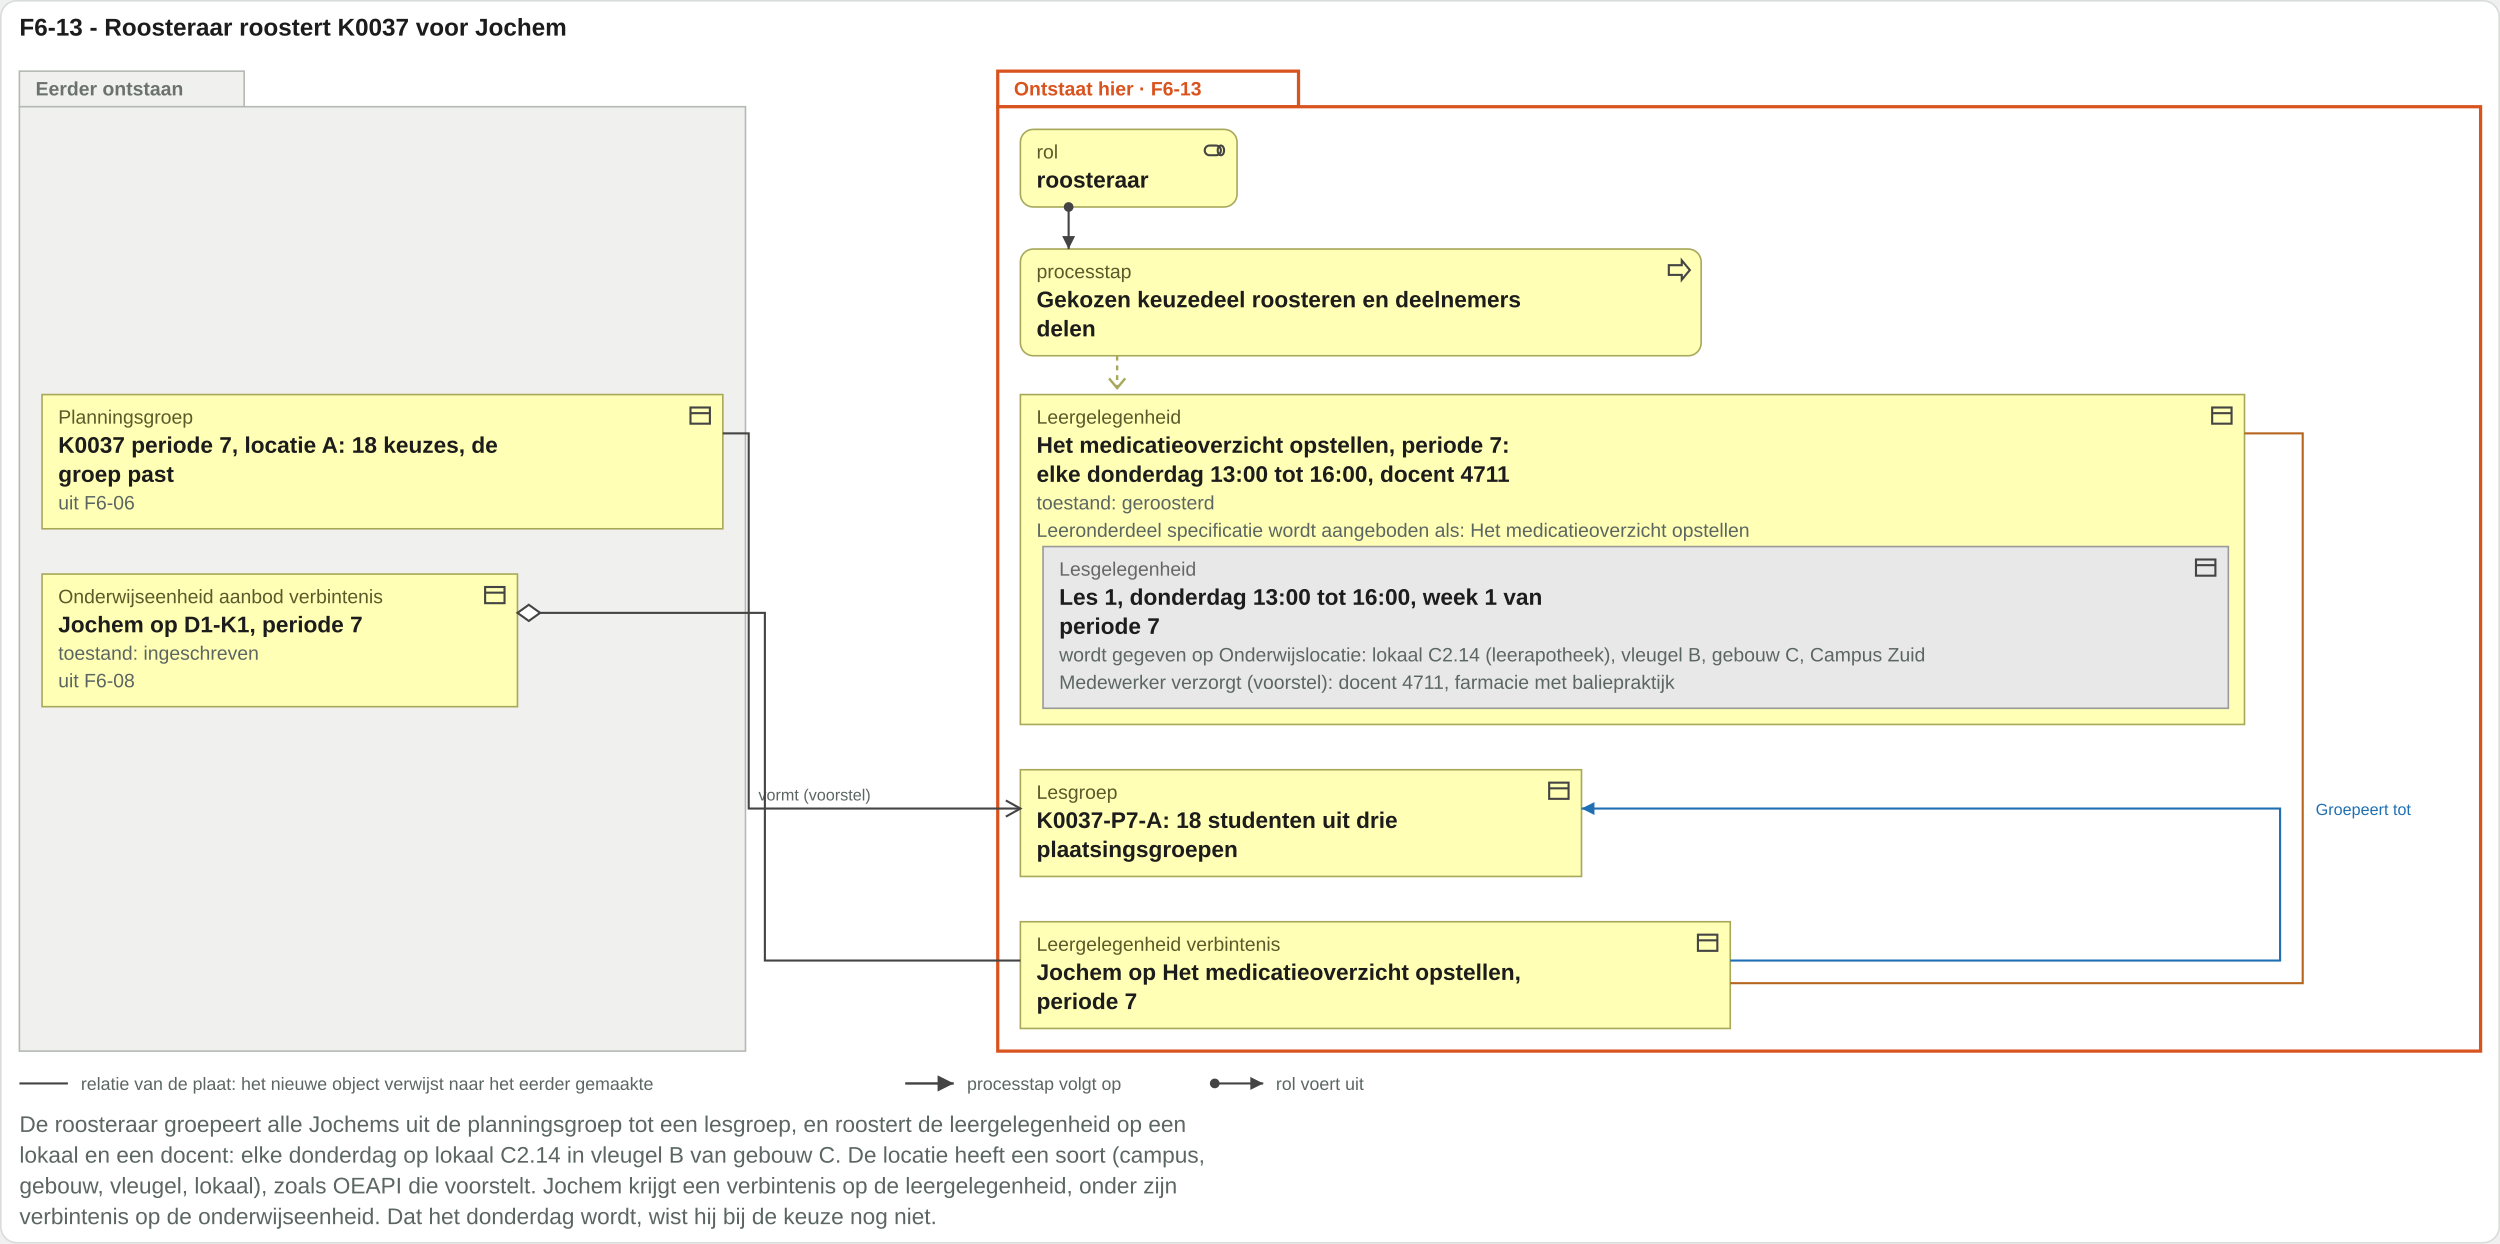
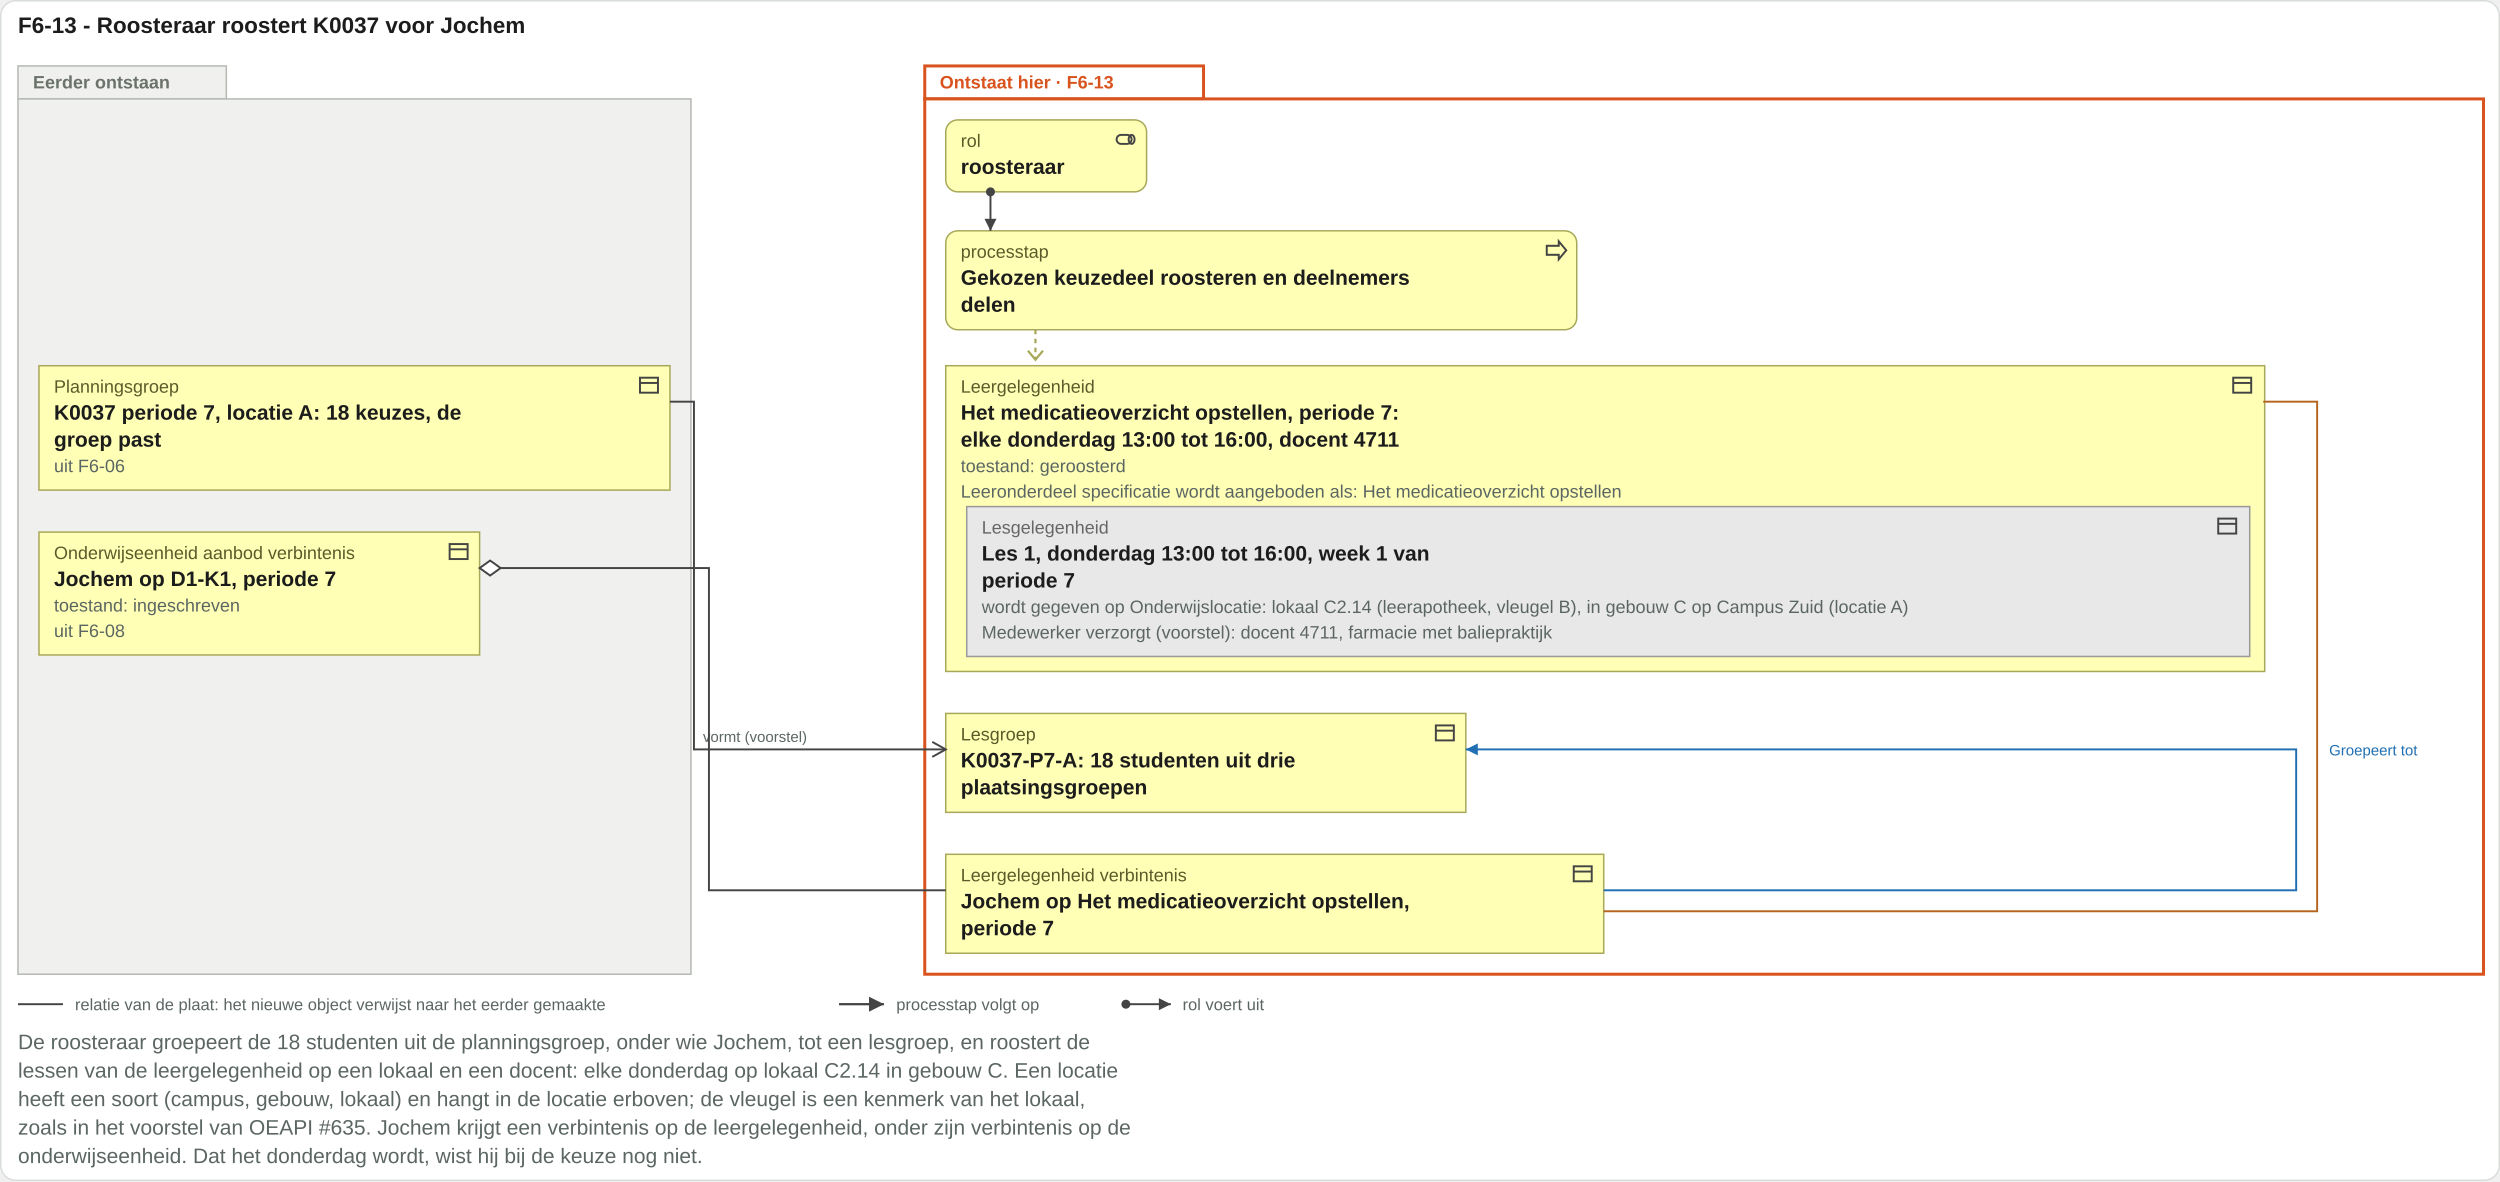
- <svg xmlns="http://www.w3.org/2000/svg" viewBox="0 0 1546 769" width="1546" height="769">
-   <rect x="0.5" y="0.5" width="1545" height="768" rx="10" fill="#ffffff" stroke="#d8ddda" />
+ <svg xmlns="http://www.w3.org/2000/svg" viewBox="0 0 1668 788" width="1668" height="788">
+   <rect x="0.5" y="0.5" width="1667" height="787" rx="10" fill="#ffffff" stroke="#d8ddda" />
  <text x="12" y="22" font-family="Arial, Helvetica, sans-serif" font-size="15" font-weight="bold" fill="#1c1c1c" text-anchor="start">F6-13 - Roosteraar roostert K0037 voor Jochem</text>
  <rect x="12" y="44" width="139" height="22" fill="#f0f1ef" stroke="#b4b9b3" />
  <rect class="vlak-eerder" x="12" y="66" width="449" height="584" fill="#f0f1ef" stroke="#b4b9b3" />
  <text x="22" y="59" font-family="Arial, Helvetica, sans-serif" font-size="12" font-weight="bold" fill="#6b726c" text-anchor="start">Eerder ontstaan</text>
  <rect x="617" y="44" width="186" height="22" fill="#ffffff" stroke="#d9531e" stroke-width="2" />
-   <rect class="vlak-hier" x="617" y="66" width="917" height="584" fill="#ffffff" stroke="#d9531e" stroke-width="2" />
+   <rect class="vlak-hier" x="617" y="66" width="1040" height="584" fill="#ffffff" stroke="#d9531e" stroke-width="2" />
  <text x="627" y="59" font-family="Arial, Helvetica, sans-serif" font-size="12" font-weight="bold" fill="#d9531e" text-anchor="start">Ontstaat hier · F6-13</text>
  <rect x="631" y="80" width="134" height="48" rx="8" fill="#ffffb5" stroke="#a8a85a" />
  <g transform="translate(743,85)" fill="none" stroke="#444" stroke-width="1.3">
    <rect x="2" y="5" width="10" height="6" rx="3" />
    <ellipse cx="12" cy="8" rx="2" ry="3" />
  </g>
  <text x="641" y="98" font-family="Arial, Helvetica, sans-serif" font-size="12" fill="#5a5a2a" text-anchor="start">rol</text>
  <text x="641" y="116" font-family="Arial, Helvetica, sans-serif" font-size="14" font-weight="bold" fill="#1c1c1c" text-anchor="start">roosteraar</text>
  <rect x="631" y="154" width="421" height="66" rx="8" fill="#ffffb5" stroke="#a8a85a" />
  <g transform="translate(1030,159)" fill="none" stroke="#444" stroke-width="1.3">
    <path d="M2 5h8V2l5 6-5 6v-3H2z" />
  </g>
  <text x="641" y="172" font-family="Arial, Helvetica, sans-serif" font-size="12" fill="#5a5a2a" text-anchor="start">processtap</text>
  <text x="641" y="190" font-family="Arial, Helvetica, sans-serif" font-size="14" font-weight="bold" fill="#1c1c1c" text-anchor="start">Gekozen keuzedeel roosteren en deelnemers</text>
  <text x="641" y="208" font-family="Arial, Helvetica, sans-serif" font-size="14" font-weight="bold" fill="#1c1c1c" text-anchor="start">delen</text>
  <path class="toewijzing" d="M660.84 128V154" stroke="#444" stroke-width="1.3" fill="none" />
  <circle cx="660.84" cy="128" r="3" fill="#444" />
  <path d="M660.84 154l-4 -8h8z" fill="#444" />
  <path d="M690.84 220 V240" stroke="#a8a85a" stroke-width="1.5" stroke-dasharray="3 3" />
  <path d="M685.84 234 l5 6 5 -6" fill="none" stroke="#a8a85a" stroke-width="1.5" />
  <rect x="26" y="244" width="421" height="83" rx="0" fill="#ffffb5" stroke="#a8a85a" />
  <g transform="translate(425,249)" fill="none" stroke="#444" stroke-width="1.3">
    <rect x="2" y="3" width="12" height="10" />
    <path d="M2 6.5h12" />
  </g>
  <text x="36" y="262" font-family="Arial, Helvetica, sans-serif" font-size="12" fill="#5a5a2a" text-anchor="start">Planningsgroep</text>
  <text x="36" y="280" font-family="Arial, Helvetica, sans-serif" font-size="14" font-weight="bold" fill="#1c1c1c" text-anchor="start">K0037 periode 7, locatie A: 18 keuzes, de</text>
  <text x="36" y="298" font-family="Arial, Helvetica, sans-serif" font-size="14" font-weight="bold" fill="#1c1c1c" text-anchor="start">groep past</text>
  <text x="36" y="315" font-family="Arial, Helvetica, sans-serif" font-size="12" fill="#5b6663" text-anchor="start">uit F6-06</text>
  <rect x="26" y="355" width="294" height="82" rx="0" fill="#ffffb5" stroke="#a8a85a" />
  <g transform="translate(298,360)" fill="none" stroke="#444" stroke-width="1.3">
    <rect x="2" y="3" width="12" height="10" />
    <path d="M2 6.5h12" />
  </g>
  <text x="36" y="373" font-family="Arial, Helvetica, sans-serif" font-size="12" fill="#5a5a2a" text-anchor="start">Onderwijseenheid aanbod verbintenis</text>
  <text x="36" y="391" font-family="Arial, Helvetica, sans-serif" font-size="14" font-weight="bold" fill="#1c1c1c" text-anchor="start">Jochem op D1-K1, periode 7</text>
  <text x="36" y="408" font-family="Arial, Helvetica, sans-serif" font-size="12" fill="#5b6663" text-anchor="start">toestand: ingeschreven</text>
  <text x="36" y="425" font-family="Arial, Helvetica, sans-serif" font-size="12" fill="#5b6663" text-anchor="start">uit F6-08</text>
-   <rect x="631" y="244" width="757" height="204" rx="0" fill="#ffffb5" stroke="#a8a85a" />
-   <g transform="translate(1366,249)" fill="none" stroke="#444" stroke-width="1.3">
+   <rect x="631" y="244" width="880" height="204" rx="0" fill="#ffffb5" stroke="#a8a85a" />
+   <g transform="translate(1488,249)" fill="none" stroke="#444" stroke-width="1.3">
    <rect x="2" y="3" width="12" height="10" />
    <path d="M2 6.5h12" />
  </g>
  <text x="641" y="262" font-family="Arial, Helvetica, sans-serif" font-size="12" fill="#5a5a2a" text-anchor="start">Leergelegenheid</text>
-   <rect x="645" y="338" width="733" height="100" rx="0" fill="#e8e8e8" stroke="#9a9a9a" />
-   <g transform="translate(1356,343)" fill="none" stroke="#444" stroke-width="1.3">
+   <rect x="645" y="338" width="856" height="100" rx="0" fill="#e8e8e8" stroke="#9a9a9a" />
+   <g transform="translate(1478,343)" fill="none" stroke="#444" stroke-width="1.3">
    <rect x="2" y="3" width="12" height="10" />
    <path d="M2 6.5h12" />
  </g>
  <text x="655" y="356" font-family="Arial, Helvetica, sans-serif" font-size="12" fill="#666666" text-anchor="start">Lesgelegenheid</text>
  <text x="655" y="374" font-family="Arial, Helvetica, sans-serif" font-size="14" font-weight="bold" fill="#1c1c1c" text-anchor="start">Les 1, donderdag 13:00 tot 16:00, week 1 van</text>
  <text x="655" y="392" font-family="Arial, Helvetica, sans-serif" font-size="14" font-weight="bold" fill="#1c1c1c" text-anchor="start">periode 7</text>
-   <text x="655" y="409" font-family="Arial, Helvetica, sans-serif" font-size="12" fill="#5b6663" text-anchor="start">wordt gegeven op Onderwijslocatie: lokaal C2.14 (leerapotheek), vleugel B, gebouw C, Campus Zuid</text>
+   <text x="655" y="409" font-family="Arial, Helvetica, sans-serif" font-size="12" fill="#5b6663" text-anchor="start">wordt gegeven op Onderwijslocatie: lokaal C2.14 (leerapotheek, vleugel B), in gebouw C op Campus Zuid (locatie A)</text>
  <text x="655" y="426" font-family="Arial, Helvetica, sans-serif" font-size="12" fill="#5b6663" text-anchor="start">Medewerker verzorgt (voorstel): docent 4711, farmacie met baliepraktijk</text>
  <text x="641" y="280" font-family="Arial, Helvetica, sans-serif" font-size="14" font-weight="bold" fill="#1c1c1c" text-anchor="start">Het medicatieoverzicht opstellen, periode 7:</text>
  <text x="641" y="298" font-family="Arial, Helvetica, sans-serif" font-size="14" font-weight="bold" fill="#1c1c1c" text-anchor="start">elke donderdag 13:00 tot 16:00, docent 4711</text>
  <text x="641" y="315" font-family="Arial, Helvetica, sans-serif" font-size="12" fill="#5b6663" text-anchor="start">toestand: geroosterd</text>
  <text x="641" y="332" font-family="Arial, Helvetica, sans-serif" font-size="12" fill="#5b6663" text-anchor="start">Leeronderdeel specificatie wordt aangeboden als: Het medicatieoverzicht opstellen</text>
  <rect x="631" y="476" width="347" height="66" rx="0" fill="#ffffb5" stroke="#a8a85a" />
  <g transform="translate(956,481)" fill="none" stroke="#444" stroke-width="1.3">
    <rect x="2" y="3" width="12" height="10" />
    <path d="M2 6.5h12" />
  </g>
  <text x="641" y="494" font-family="Arial, Helvetica, sans-serif" font-size="12" fill="#5a5a2a" text-anchor="start">Lesgroep</text>
  <text x="641" y="512" font-family="Arial, Helvetica, sans-serif" font-size="14" font-weight="bold" fill="#1c1c1c" text-anchor="start">K0037-P7-A: 18 studenten uit drie</text>
  <text x="641" y="530" font-family="Arial, Helvetica, sans-serif" font-size="14" font-weight="bold" fill="#1c1c1c" text-anchor="start">plaatsingsgroepen</text>
  <rect x="631" y="570" width="439" height="66" rx="0" fill="#ffffb5" stroke="#a8a85a" />
  <g transform="translate(1048,575)" fill="none" stroke="#444" stroke-width="1.3">
    <rect x="2" y="3" width="12" height="10" />
    <path d="M2 6.5h12" />
  </g>
  <text x="641" y="588" font-family="Arial, Helvetica, sans-serif" font-size="12" fill="#5a5a2a" text-anchor="start">Leergelegenheid verbintenis</text>
  <text x="641" y="606" font-family="Arial, Helvetica, sans-serif" font-size="14" font-weight="bold" fill="#1c1c1c" text-anchor="start">Jochem op Het medicatieoverzicht opstellen,</text>
  <text x="641" y="624" font-family="Arial, Helvetica, sans-serif" font-size="14" font-weight="bold" fill="#1c1c1c" text-anchor="start">periode 7</text>
-   <path d="M1070 594H1410V500H978" stroke="#1f6fb2" stroke-width="1.3" fill="none" />
+   <path d="M1070 594H1532V500H978" stroke="#1f6fb2" stroke-width="1.3" fill="none" />
  <path d="M978 500l8 -4v8z" fill="#1f6fb2" />
-   <text x="1432" y="504" font-family="Arial, Helvetica, sans-serif" font-size="10" fill="#1f6fb2" text-anchor="start">Groepeert tot</text>
-   <path d="M1070 608H1424V268H1388" stroke="#b5651d" stroke-width="1.3" fill="none" />
+   <text x="1554" y="504" font-family="Arial, Helvetica, sans-serif" font-size="10" fill="#1f6fb2" text-anchor="start">Groepeert tot</text>
+   <path d="M1070 608H1546V268H1510" stroke="#b5651d" stroke-width="1.3" fill="none" />
  <path class="herkomstlijn" d="M447 268H463V500H631" stroke="#444" stroke-width="1.3" fill="none" />
  <path d="M622 495L631 500L622 505" fill="none" stroke="#444" stroke-width="1.3" />
  <text x="469" y="495" font-family="Arial, Helvetica, sans-serif" font-size="10" fill="#5b6663" text-anchor="start">vormt (voorstel)</text>
  <path class="herkomstlijn" d="M320 379H473V594H631" stroke="#444" stroke-width="1.3" fill="none" />
  <path d="M320 379l7 -5l7 5l-7 5z" fill="#ffffff" stroke="#444" stroke-width="1.3" />
  <path d="M12 670H42" stroke="#444" stroke-width="1.3" />
  <text x="50" y="674" font-family="Arial, Helvetica, sans-serif" font-size="11" fill="#5b6663" text-anchor="start">relatie van de plaat: het nieuwe object verwijst naar het eerder gemaakte</text>
  <path d="M559.8 670H589.8" stroke="#444" stroke-width="1.5" />
  <path d="M589.8 670l-10 -5v10z" fill="#444" />
  <text x="598" y="674" font-family="Arial, Helvetica, sans-serif" font-size="11" fill="#5b6663" text-anchor="start">processtap volgt op</text>
  <circle cx="751.2" cy="670" r="3" fill="#444" />
  <path d="M751.2 670H781.2" stroke="#444" stroke-width="1.3" />
  <path d="M781.2 670l-8 -4v8z" fill="#444" />
  <text x="789" y="674" font-family="Arial, Helvetica, sans-serif" font-size="11" fill="#5b6663" text-anchor="start">rol voert uit</text>
-   <text x="12" y="700" font-family="Arial, Helvetica, sans-serif" font-size="14" fill="#5b6663" text-anchor="start">De roosteraar groepeert alle Jochems uit de planningsgroep tot een lesgroep, en roostert de leergelegenheid op een</text>
-   <text x="12" y="719" font-family="Arial, Helvetica, sans-serif" font-size="14" fill="#5b6663" text-anchor="start">lokaal en een docent: elke donderdag op lokaal C2.14 in vleugel B van gebouw C. De locatie heeft een soort (campus,</text>
-   <text x="12" y="738" font-family="Arial, Helvetica, sans-serif" font-size="14" fill="#5b6663" text-anchor="start">gebouw, vleugel, lokaal), zoals OEAPI die voorstelt. Jochem krijgt een verbintenis op de leergelegenheid, onder zijn</text>
-   <text x="12" y="757" font-family="Arial, Helvetica, sans-serif" font-size="14" fill="#5b6663" text-anchor="start">verbintenis op de onderwijseenheid. Dat het donderdag wordt, wist hij bij de keuze nog niet.</text>
+   <text x="12" y="700" font-family="Arial, Helvetica, sans-serif" font-size="14" fill="#5b6663" text-anchor="start">De roosteraar groepeert de 18 studenten uit de planningsgroep, onder wie Jochem, tot een lesgroep, en roostert de</text>
+   <text x="12" y="719" font-family="Arial, Helvetica, sans-serif" font-size="14" fill="#5b6663" text-anchor="start">lessen van de leergelegenheid op een lokaal en een docent: elke donderdag op lokaal C2.14 in gebouw C. Een locatie</text>
+   <text x="12" y="738" font-family="Arial, Helvetica, sans-serif" font-size="14" fill="#5b6663" text-anchor="start">heeft een soort (campus, gebouw, lokaal) en hangt in de locatie erboven; de vleugel is een kenmerk van het lokaal,</text>
+   <text x="12" y="757" font-family="Arial, Helvetica, sans-serif" font-size="14" fill="#5b6663" text-anchor="start">zoals in het voorstel van OEAPI #635. Jochem krijgt een verbintenis op de leergelegenheid, onder zijn verbintenis op de</text>
+   <text x="12" y="776" font-family="Arial, Helvetica, sans-serif" font-size="14" fill="#5b6663" text-anchor="start">onderwijseenheid. Dat het donderdag wordt, wist hij bij de keuze nog niet.</text>
</svg>
